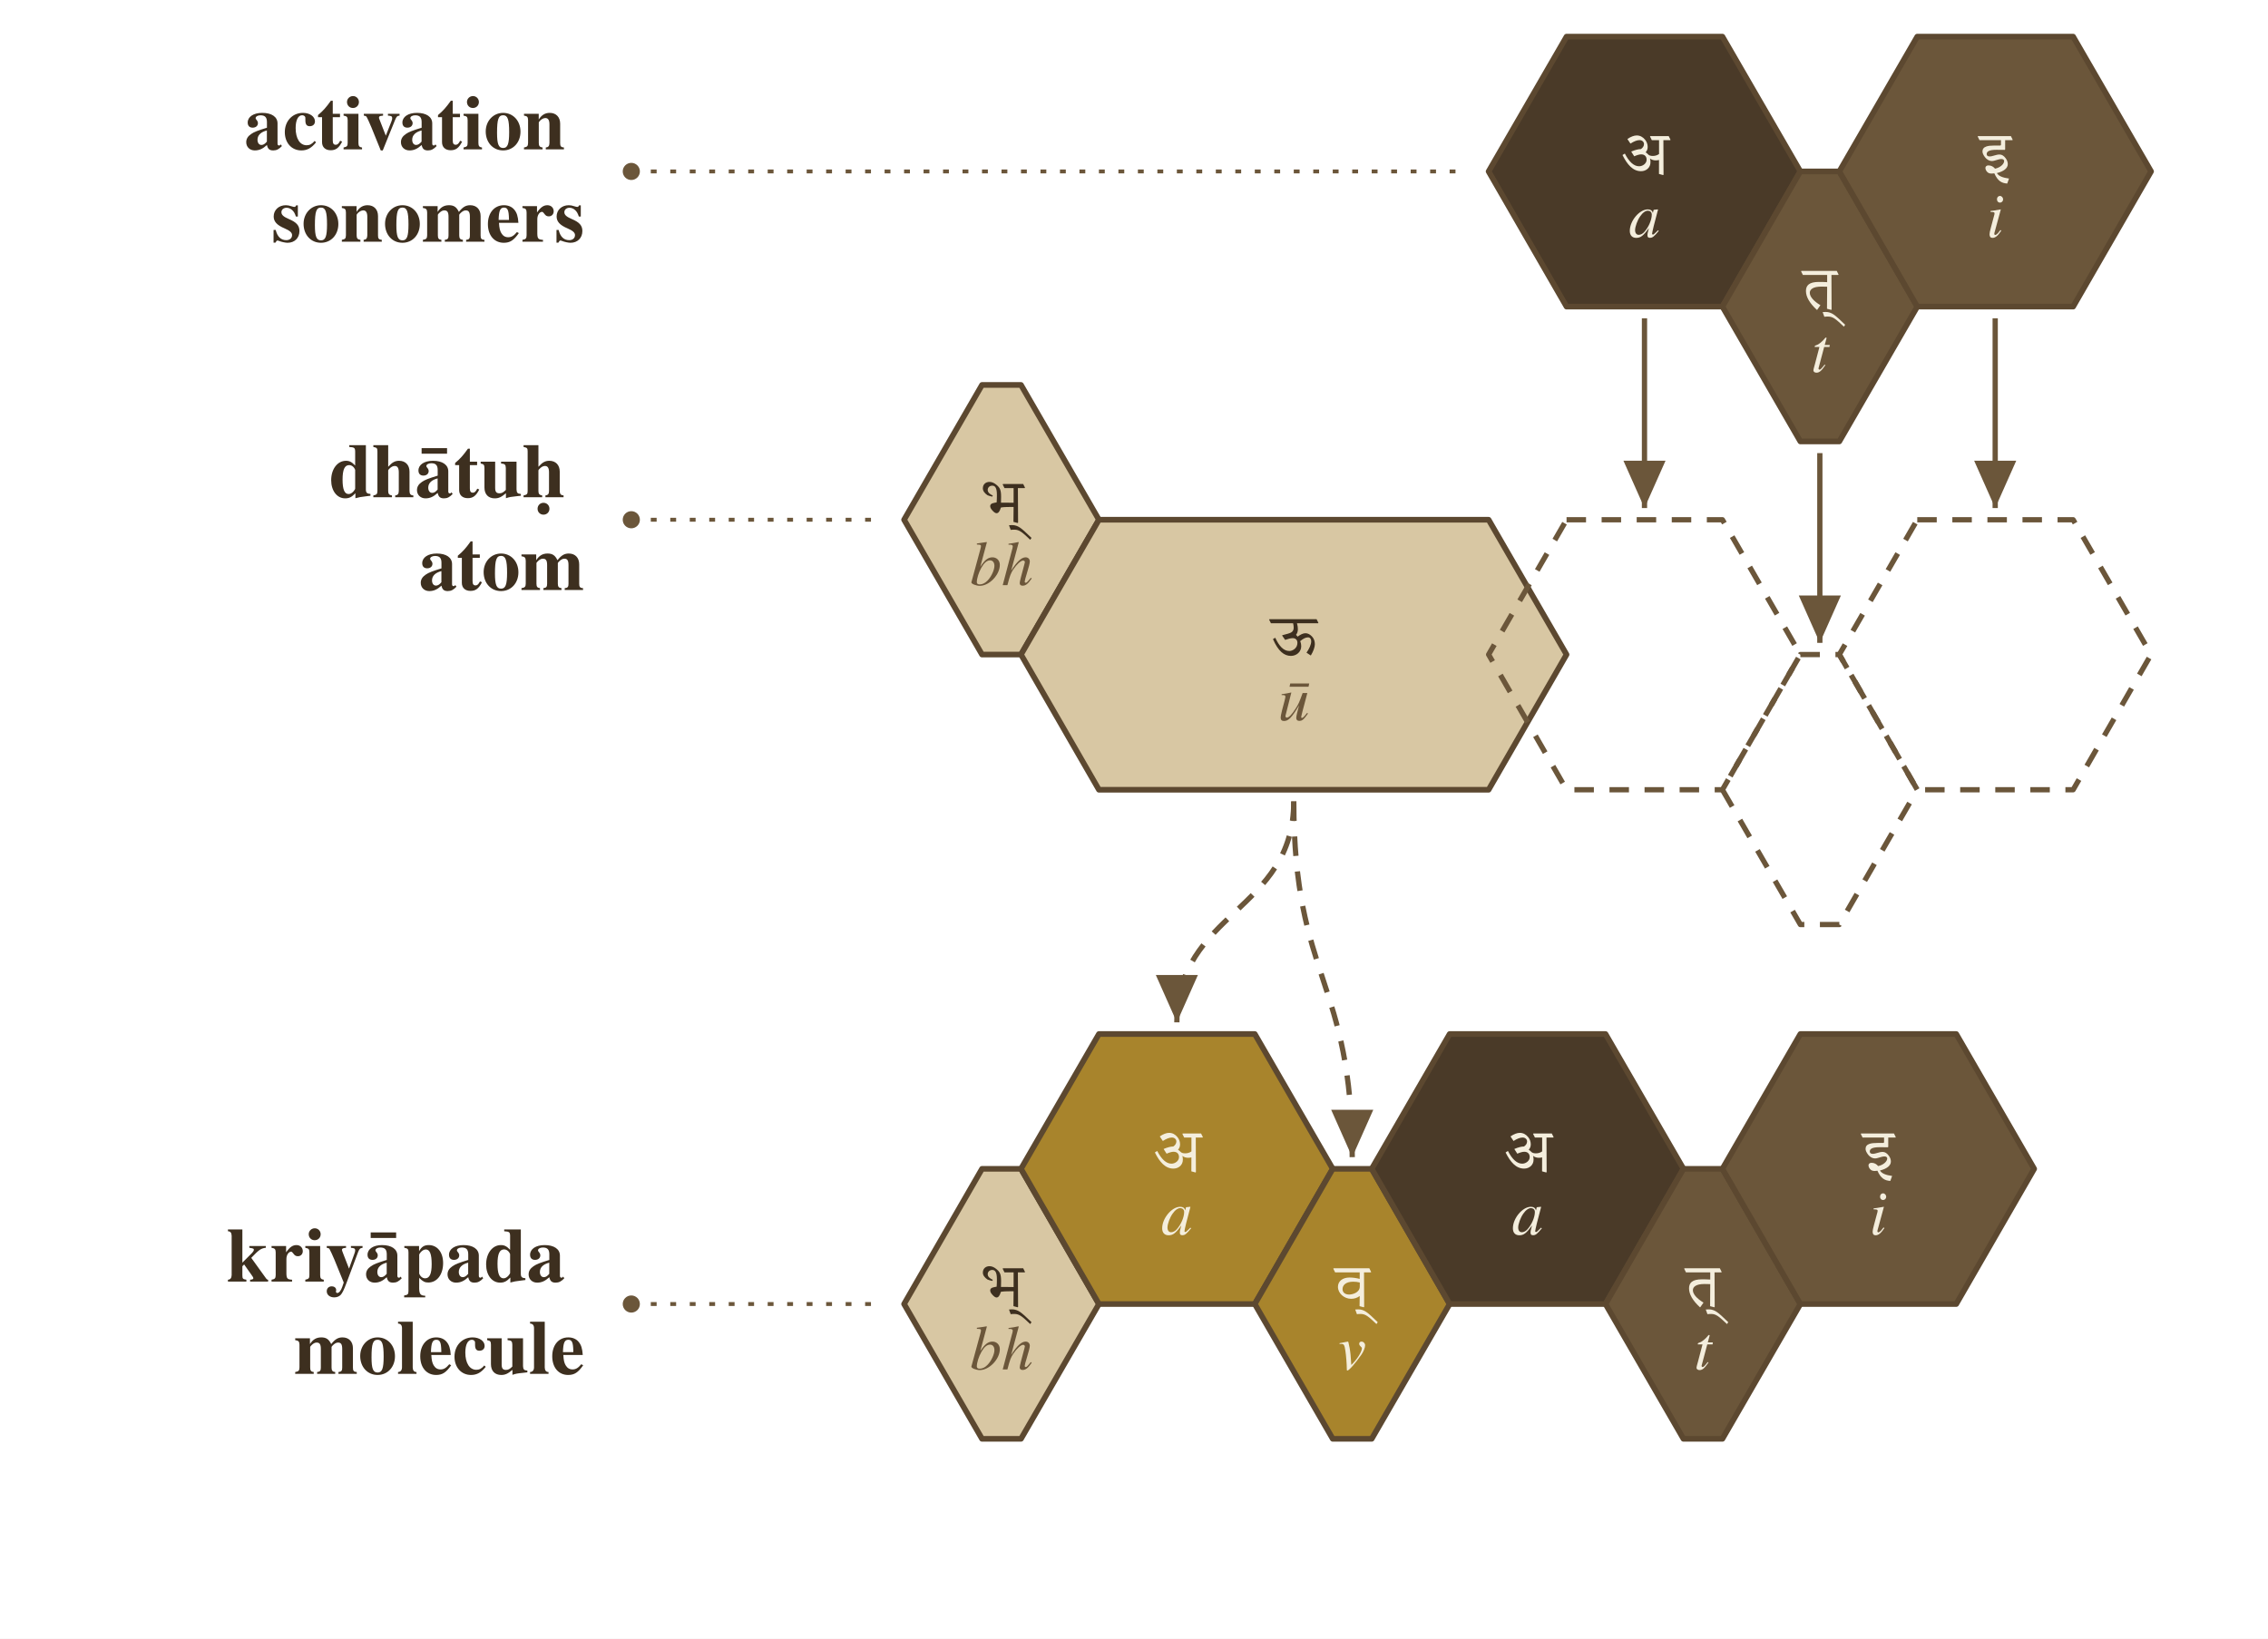
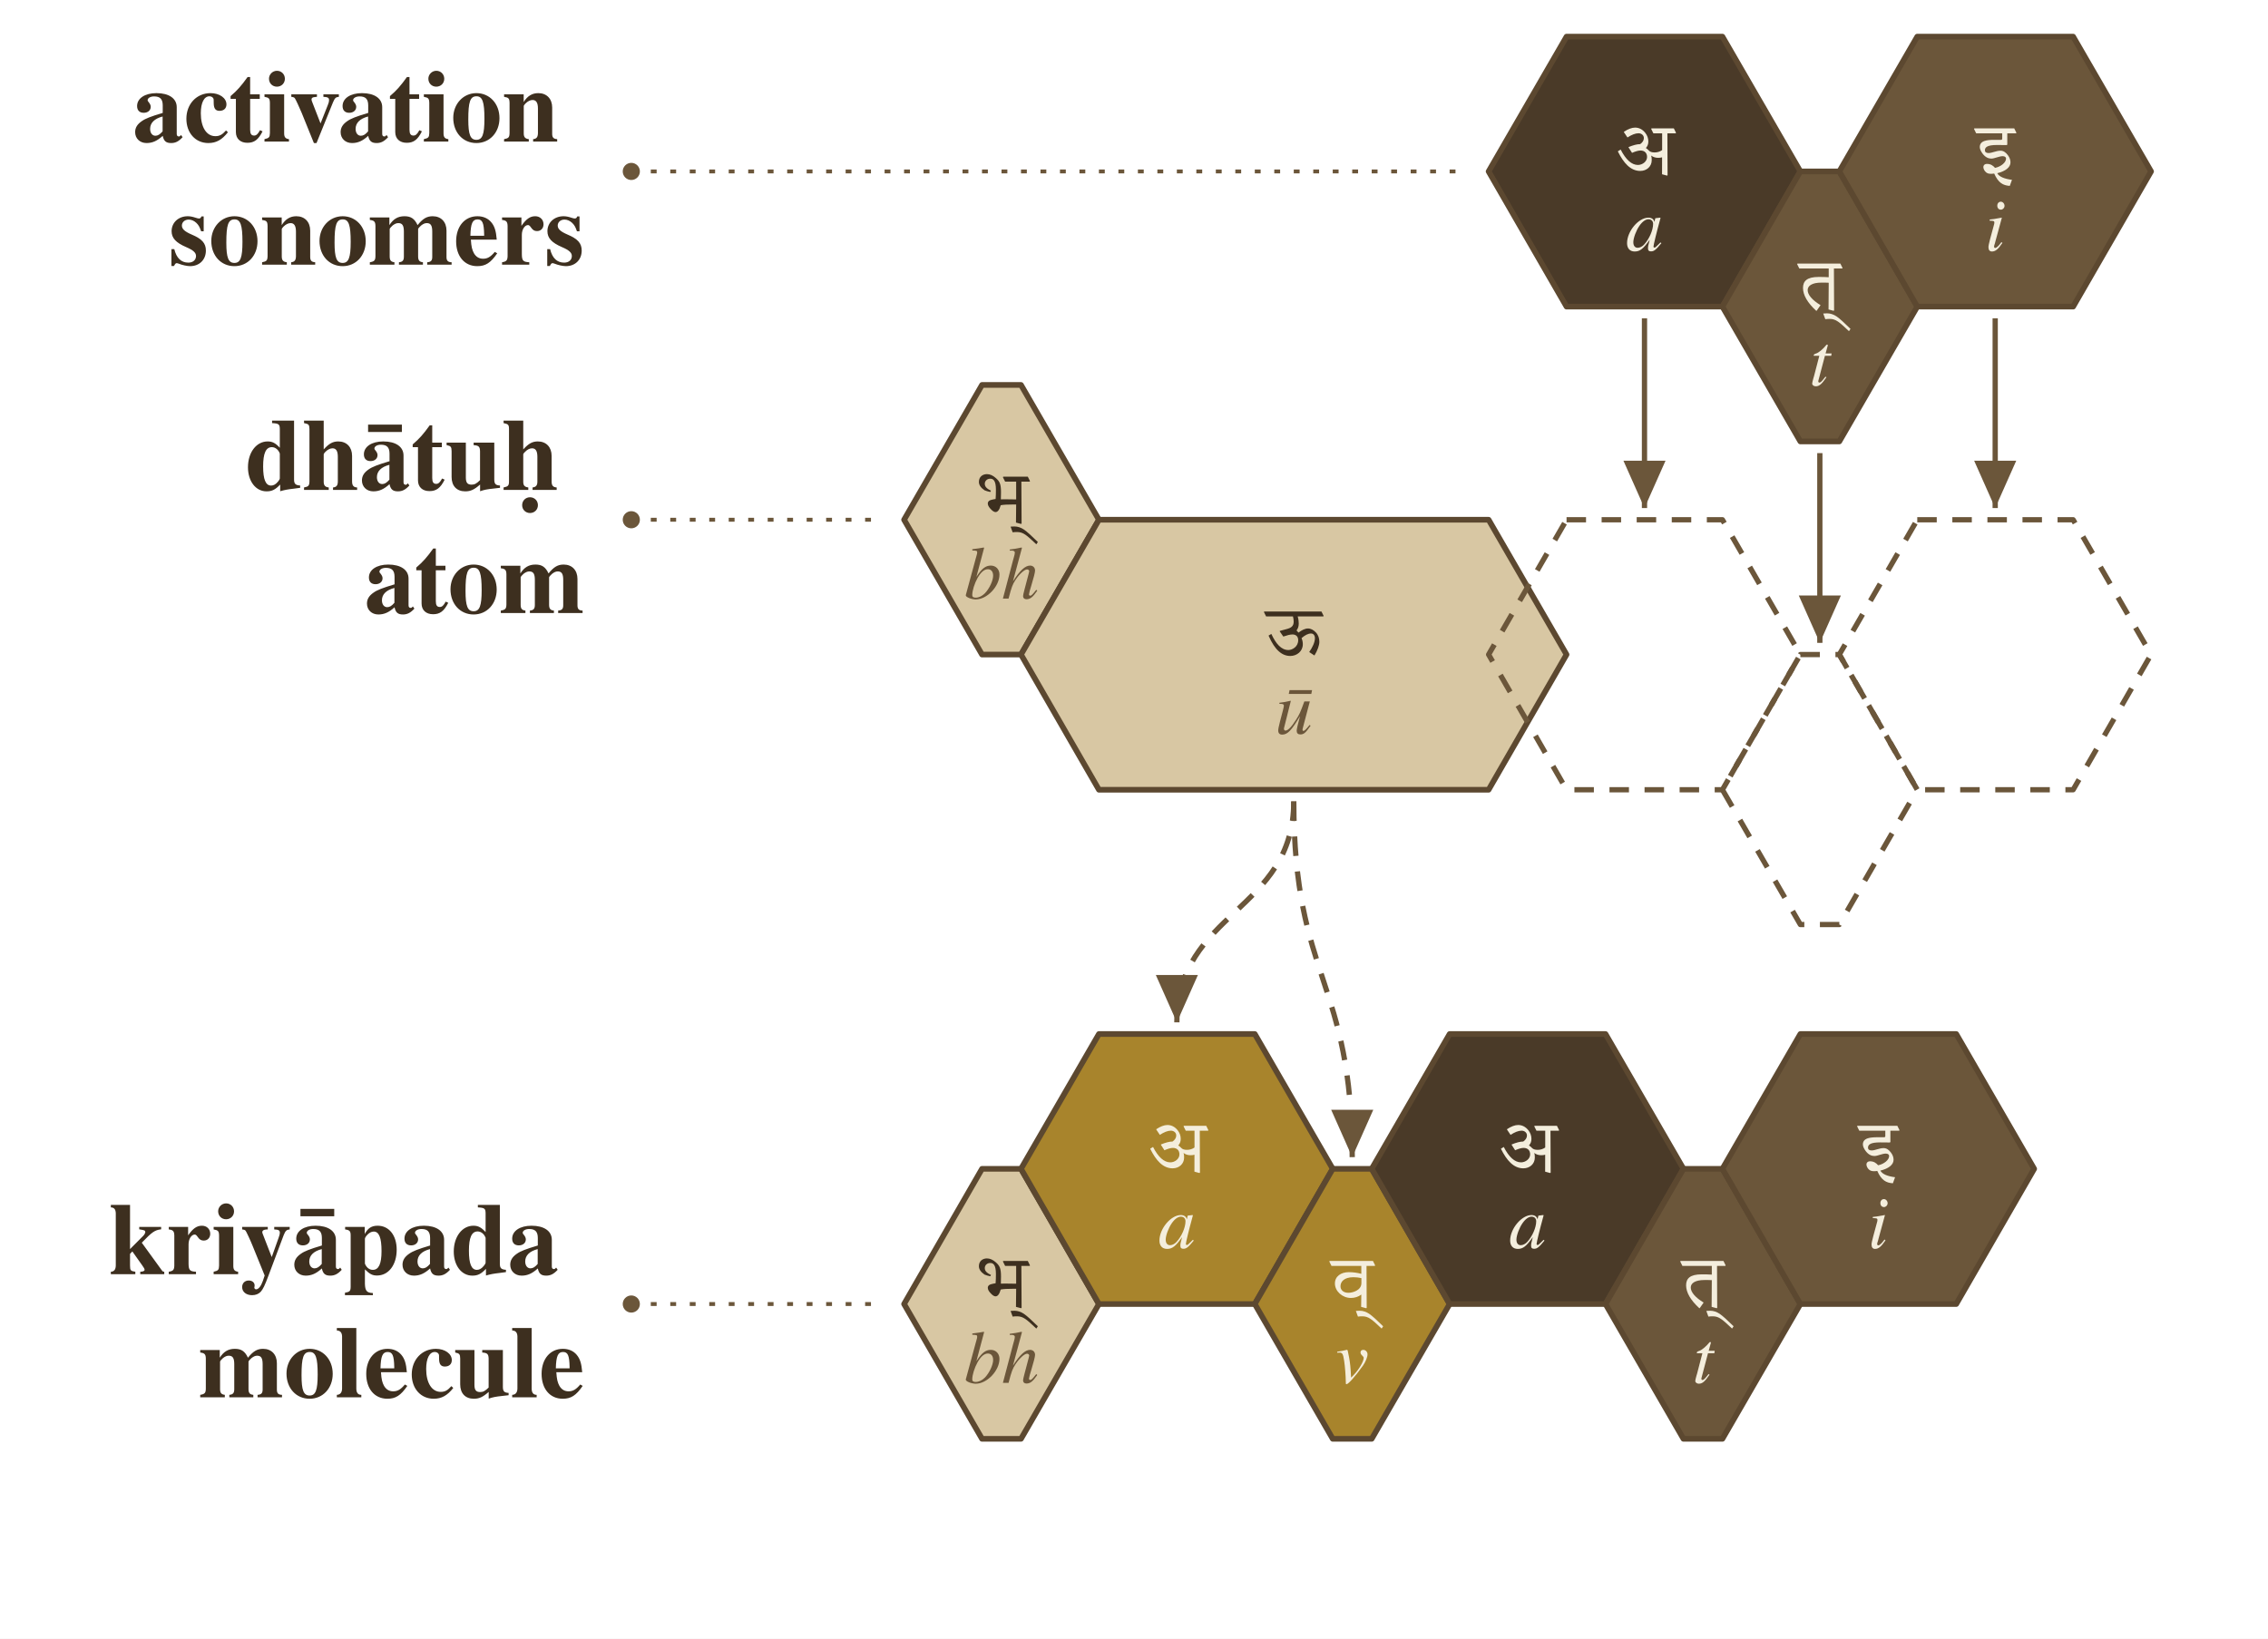
<svg xmlns="http://www.w3.org/2000/svg" viewBox="0 0 582.0 420.6" width="4.5in" height="3.252in">
  <rect x="0" y="0" width="582.0" height="420.6" fill="#ffffff" />
  <defs>
    <marker id="arrowhead" markerWidth="10" markerHeight="8" refX="9" refY="4" orient="auto" markerUnits="strokeWidth">
      <polygon points="0,0 9,4 0,8" fill="#6b563a" />
    </marker>
  </defs>
-   <text x="150.0" y="44.0" font-family="Charter, Georgia, Times, serif" font-size="19.8" font-weight="700" text-anchor="end" dominant-baseline="middle" fill="#3d2f1f">
-     <tspan x="150.0" y="32.2">activation</tspan>
-     <tspan x="150.0" y="55.9">sonomers</tspan>
+   <text x="150.0" y="44.0" font-family="Charter, Georgia, Times, serif" font-size="26.3" font-weight="700" text-anchor="end" dominant-baseline="middle" fill="#3d2f1f">
+     <tspan x="150.0" y="28.2">activation</tspan>
+     <tspan x="150.0" y="59.8">sonomers</tspan>
  </text>
-   <text x="150.0" y="133.4" font-family="Charter, Georgia, Times, serif" font-size="19.8" font-weight="700" text-anchor="end" dominant-baseline="middle" fill="#3d2f1f">
-     <tspan x="150.0" y="121.5">dhātuḥ</tspan>
-     <tspan x="150.0" y="145.3">atom</tspan>
+   <text x="150.0" y="133.4" font-family="Charter, Georgia, Times, serif" font-size="26.3" font-weight="700" text-anchor="end" dominant-baseline="middle" fill="#3d2f1f">
+     <tspan x="150.0" y="117.6">dhātuḥ</tspan>
+     <tspan x="150.0" y="149.2">atom</tspan>
  </text>
-   <text x="150.0" y="334.7" font-family="Charter, Georgia, Times, serif" font-size="19.8" font-weight="700" text-anchor="end" dominant-baseline="middle" fill="#3d2f1f">
-     <tspan x="150.0" y="322.8">kriyāpada</tspan>
-     <tspan x="150.0" y="346.5">molecule</tspan>
+   <text x="150.0" y="334.7" font-family="Charter, Georgia, Times, serif" font-size="26.3" font-weight="700" text-anchor="end" dominant-baseline="middle" fill="#3d2f1f">
+     <tspan x="150.0" y="318.9">kriyāpada</tspan>
+     <tspan x="150.0" y="350.5">molecule</tspan>
  </text>
  <circle cx="162.0" cy="44.0" r="2.2" fill="#6b563a" />
  <line x1="162.0" y1="44.0" x2="374.0" y2="44.0" stroke="#6b563a" stroke-width="1" stroke-dasharray="1.5 3.5" />
  <circle cx="162.0" cy="133.4" r="2.2" fill="#6b563a" />
  <line x1="162.0" y1="133.4" x2="224.0" y2="133.4" stroke="#6b563a" stroke-width="1" stroke-dasharray="1.5 3.5" />
  <circle cx="162.0" cy="334.7" r="2.2" fill="#6b563a" />
  <line x1="162.0" y1="334.7" x2="224.0" y2="334.7" stroke="#6b563a" stroke-width="1" stroke-dasharray="1.5 3.5" />
  <polygon points="402.0,9.4 442.0,9.4 462.0,44.0 442.0,78.7 402.0,78.7 382.0,44.0" fill="#4a3a28" stroke="#5c4830" stroke-width="1.45" stroke-linejoin="round" />
  <g fill="#f4eedd">
-     <path transform="translate(415.79,44.83) scale(0.009668,-0.009668)" d="M270 825C361 884 443 917 511 917C579 917 629 871 629 812C629 758 598 714 548 679C478 679 392 655 295 615L293 608L370 488C446 521 508 539 555 539C647 539 699 483 699 398C699 298 598 223 499 223C361 223 234 339 121 560L61 523V516C184 270 334 92 550 92C690 92 801 188 801 327C801 363 800 395 789 425L791 427C833 395 885 379 941 379C973 379 1001 382 1028 390L1027 19L1138 -11L1148 0L1144 916H1325L1333 927L1285 1024H797L789 1013L837 916H1029V548C980 513 923 497 863 497C806 497 766 510 741 536C723 555 702 575 673 594C708 632 727 677 727 736C727 807 704 870 659 927C599 1001 525 1041 436 1041C364 1041 280 1008 192 949V941Z" />
+     <path transform="translate(414.47,44.95) scale(0.011719,-0.011719)" d="M270 825C361 884 443 917 511 917C579 917 629 871 629 812C629 758 598 714 548 679C478 679 392 655 295 615L293 608L370 488C446 521 508 539 555 539C647 539 699 483 699 398C699 298 598 223 499 223C361 223 234 339 121 560L61 523V516C184 270 334 92 550 92C690 92 801 188 801 327C801 363 800 395 789 425L791 427C833 395 885 379 941 379C973 379 1001 382 1028 390L1027 19L1138 -11L1148 0L1144 916H1325L1333 927L1285 1024H797L789 1013L837 916H1029V548C980 513 923 497 863 497C806 497 766 510 741 536C723 555 702 575 673 594C708 632 727 677 727 736C727 807 704 870 659 927C599 1001 525 1041 436 1041C364 1041 280 1008 192 949V941Z" />
  </g>
-   <text x="422.0" y="56.3" font-family="Charter, Georgia, Times, serif" font-size="16.2" font-style="italic" text-anchor="middle" dominant-baseline="middle" fill="#f4eedd">a</text>
+   <text x="422.0" y="58.9" font-family="Charter, Georgia, Times, serif" font-size="19.2" font-style="italic" text-anchor="middle" dominant-baseline="middle" fill="#f4eedd">a</text>
  <polygon points="462.0,44.0 472.0,44.0 492.0,78.7 472.0,113.3 462.0,113.3 442.0,78.7" fill="#6b563a" stroke="#5c4830" stroke-width="1.45" stroke-linejoin="round" />
  <g fill="#f4eedd">
-     <path transform="translate(462.65,79.43) scale(0.009668,-0.009668)" d="M0 916H644V725C573 730 501 731 423 731C165 731 81 639 81 490C81 335 178 166 370 -10H379L465 113C284 223 183 340 183 442C183 531 266 607 489 607C543 607 595 607 644 604L640 19L752 -11L762 0L758 916H939L947 927L899 1024H-40L-48 1013Z" />
-     <path transform="translate(471.55,79.43) scale(0.009668,-0.009668)" d="M-352 -191 -350 -194C-317 -189 -286 -188 -254 -188C-117 -188 -43 -259 165 -454H170L201 -406C70 -277 -38 -178 -105 -133C-168 -91 -237 -66 -313 -66C-341 -66 -369 -67 -396 -70Z" />
+     <path transform="translate(461.73,79.65) scale(0.011719,-0.011719)" d="M0 916H644V725C573 730 501 731 423 731C165 731 81 639 81 490C81 335 178 166 370 -10H379L465 113C284 223 183 340 183 442C183 531 266 607 489 607C543 607 595 607 644 604L640 19L752 -11L762 0L758 916H939L947 927L899 1024H-40L-48 1013Z" />
+     <path transform="translate(472.51,79.65) scale(0.011719,-0.011719)" d="M-352 -191 -350 -194C-317 -189 -286 -188 -254 -188C-117 -188 -43 -259 165 -454H170L201 -406C70 -277 -38 -178 -105 -133C-168 -91 -237 -66 -313 -66C-341 -66 -369 -67 -396 -70Z" />
  </g>
-   <text x="467.0" y="90.9" font-family="Charter, Georgia, Times, serif" font-size="16.2" font-style="italic" text-anchor="middle" dominant-baseline="middle" fill="#f4eedd">t</text>
+   <text x="467.0" y="93.5" font-family="Charter, Georgia, Times, serif" font-size="19.2" font-style="italic" text-anchor="middle" dominant-baseline="middle" fill="#f4eedd">t</text>
  <polygon points="492.0,9.4 532.0,9.4 552.0,44.0 532.0,78.7 492.0,78.7 472.0,44.0" fill="#6b563a" stroke="#5c4830" stroke-width="1.45" stroke-linejoin="round" />
  <g fill="#f4eedd">
-     <path transform="translate(507.97,44.83) scale(0.009668,-0.009668)" d="M0 916H570V799C570 780 559 773 545 773H393C306 773 235 766 184 749C110 724 79 678 79 615C79 572 103 521 141 470C200 391 269 362 330 362C403 362 501 415 581 415C631 415 654 389 654 363C654 278 545 186 413 159C370 209 317 246 236 246C182 246 157 211 157 180C157 148 170 116 194 84C231 40 267 29 326 29C350 29 372 31 394 35C486 -173 591 -224 729 -235H736L784 -103C620 -82 505 -37 461 42C640 85 751 170 751 279C751 329 735 383 693 438C648 498 597 535 533 535C438 535 350 484 270 484C219 484 191 505 191 544C191 611 244 660 454 660C522 660 615 660 671 658L681 670V916H873L881 927L833 1024H-40L-48 1013Z" />
+     <path transform="translate(507.12,44.95) scale(0.011719,-0.011719)" d="M0 916H570V799C570 780 559 773 545 773H393C306 773 235 766 184 749C110 724 79 678 79 615C79 572 103 521 141 470C200 391 269 362 330 362C403 362 501 415 581 415C631 415 654 389 654 363C654 278 545 186 413 159C370 209 317 246 236 246C182 246 157 211 157 180C157 148 170 116 194 84C231 40 267 29 326 29C350 29 372 31 394 35C486 -173 591 -224 729 -235H736L784 -103C620 -82 505 -37 461 42C640 85 751 170 751 279C751 329 735 383 693 438C648 498 597 535 533 535C438 535 350 484 270 484C219 484 191 505 191 544C191 611 244 660 454 660C522 660 615 660 671 658L681 670V916H873L881 927L833 1024H-40L-48 1013Z" />
  </g>
-   <text x="512.0" y="56.3" font-family="Charter, Georgia, Times, serif" font-size="16.2" font-style="italic" text-anchor="middle" dominant-baseline="middle" fill="#f4eedd">i</text>
+   <text x="512.0" y="58.9" font-family="Charter, Georgia, Times, serif" font-size="19.2" font-style="italic" text-anchor="middle" dominant-baseline="middle" fill="#f4eedd">i</text>
  <polygon points="252.0,98.8 262.0,98.8 282.0,133.4 262.0,168.0 252.0,168.0 232.0,133.4" fill="#d8c7a3" stroke="#5c4830" stroke-width="1.45" stroke-linejoin="round" />
  <g fill="#3d2f1f">
-     <path transform="translate(251.44,134.13) scale(0.009668,-0.009668)" d="M344 718C267 754 209 798 209 868C209 929 257 980 329 980C390 980 453 947 453 738C453 664 451 600 446 536C411 530 371 523 336 512C288 496 275 464 275 438C275 406 290 371 322 334C376 270 415 249 444 249C488 249 528 290 558 399C616 411 711 415 828 415H896L892 19L1005 -11L1015 0L1010 916H1191L1199 927L1151 1024H614L606 1013L654 916H896V526C817 528 742 529 673 529C635 529 595 529 561 528C563 575 564 625 564 683C564 862 536 920 450 995C386 1051 323 1080 256 1080C160 1080 80 1020 80 910C80 838 127 779 203 726C242 710 283 698 330 689Z" />
-     <path transform="translate(262.75,134.13) scale(0.009668,-0.009668)" d="M-352 -191 -350 -194C-317 -189 -286 -188 -254 -188C-117 -188 -43 -259 165 -454H170L201 -406C70 -277 -38 -178 -105 -133C-168 -91 -237 -66 -313 -66C-341 -66 -369 -67 -396 -70Z" />
+     <path transform="translate(250.26,134.35) scale(0.011719,-0.011719)" d="M344 718C267 754 209 798 209 868C209 929 257 980 329 980C390 980 453 947 453 738C453 664 451 600 446 536C411 530 371 523 336 512C288 496 275 464 275 438C275 406 290 371 322 334C376 270 415 249 444 249C488 249 528 290 558 399C616 411 711 415 828 415H896L892 19L1005 -11L1015 0L1010 916H1191L1199 927L1151 1024H614L606 1013L654 916H896V526C817 528 742 529 673 529C635 529 595 529 561 528C563 575 564 625 564 683C564 862 536 920 450 995C386 1051 323 1080 256 1080C160 1080 80 1020 80 910C80 838 127 779 203 726C242 710 283 698 330 689Z" />
+     <path transform="translate(263.97,134.35) scale(0.011719,-0.011719)" d="M-352 -191 -350 -194C-317 -189 -286 -188 -254 -188C-117 -188 -43 -259 165 -454H170L201 -406C70 -277 -38 -178 -105 -133C-168 -91 -237 -66 -313 -66C-341 -66 -369 -67 -396 -70Z" />
  </g>
-   <text x="257.0" y="145.6" font-family="Charter, Georgia, Times, serif" font-size="16.2" font-style="italic" text-anchor="middle" dominant-baseline="middle" fill="#6b563a">bh</text>
+   <text x="257.0" y="148.2" font-family="Charter, Georgia, Times, serif" font-size="19.2" font-style="italic" text-anchor="middle" dominant-baseline="middle" fill="#6b563a">bh</text>
  <polygon points="282.0,133.4 382.0,133.4 402.0,168.0 382.0,202.7 282.0,202.7 262.0,168.0" fill="#d8c7a3" stroke="#5c4830" stroke-width="1.45" stroke-linejoin="round" />
  <g fill="#3d2f1f">
-     <path transform="translate(326.14,168.83) scale(0.009668,-0.009668)" d="M0 916H588C599 875 604 836 604 801C604 703 548 666 457 641L302 599L298 589L377 475C456 502 524 521 578 521C646 521 703 483 703 396C703 250 571 180 488 180C332 180 214 318 115 532L56 498V491C194 173 353 50 530 50C674 50 804 153 804 306C804 344 798 390 776 441C851 505 919 542 983 542C1037 542 1069 501 1069 439C1069 351 1016 238 944 136L1054 63H1060C1123 165 1166 282 1166 360C1166 437 1143 509 1090 565C1038 619 982 652 916 652C854 652 783 617 708 561C694 579 680 597 666 609C695 646 715 693 715 759C715 799 710 851 692 916H1252L1260 927L1212 1024H-40L-48 1013Z" />
+     <path transform="translate(324.90,168.95) scale(0.011719,-0.011719)" d="M0 916H588C599 875 604 836 604 801C604 703 548 666 457 641L302 599L298 589L377 475C456 502 524 521 578 521C646 521 703 483 703 396C703 250 571 180 488 180C332 180 214 318 115 532L56 498V491C194 173 353 50 530 50C674 50 804 153 804 306C804 344 798 390 776 441C851 505 919 542 983 542C1037 542 1069 501 1069 439C1069 351 1016 238 944 136L1054 63H1060C1123 165 1166 282 1166 360C1166 437 1143 509 1090 565C1038 619 982 652 916 652C854 652 783 617 708 561C694 579 680 597 666 609C695 646 715 693 715 759C715 799 710 851 692 916H1252L1260 927L1212 1024H-40L-48 1013Z" />
  </g>
-   <text x="332.0" y="180.3" font-family="Charter, Georgia, Times, serif" font-size="16.2" font-style="italic" text-anchor="middle" dominant-baseline="middle" fill="#6b563a">ū</text>
+   <text x="332.0" y="182.9" font-family="Charter, Georgia, Times, serif" font-size="19.2" font-style="italic" text-anchor="middle" dominant-baseline="middle" fill="#6b563a">ū</text>
  <polygon points="402.0,133.4 442.0,133.4 462.0,168.0 442.0,202.7 402.0,202.7 382.0,168.0" fill="none" stroke="#6b563a" stroke-width="1.35" stroke-dasharray="5 4" stroke-linejoin="round" />
  <polygon points="462.0,168.0 472.0,168.0 492.0,202.7 472.0,237.3 462.0,237.3 442.0,202.7" fill="none" stroke="#6b563a" stroke-width="1.35" stroke-dasharray="5 4" stroke-linejoin="round" />
  <polygon points="492.0,133.4 532.0,133.4 552.0,168.0 532.0,202.7 492.0,202.7 472.0,168.0" fill="none" stroke="#6b563a" stroke-width="1.35" stroke-dasharray="5 4" stroke-linejoin="round" />
  <path d="M 422.0,81.7 L 422.0,130.4" fill="none" stroke="#6b563a" stroke-width="1.35" marker-end="url(#arrowhead)" />
  <path d="M 467.0,116.3 L 467.0,165.0" fill="none" stroke="#6b563a" stroke-width="1.35" marker-end="url(#arrowhead)" />
  <path d="M 512.0,81.7 L 512.0,130.4" fill="none" stroke="#6b563a" stroke-width="1.35" marker-end="url(#arrowhead)" />
  <path d="M 332.0,205.7 C 332.0,234.0 302.0,234.0 302.0,262.4" fill="none" stroke="#6b563a" stroke-width="1.35" stroke-dasharray="5 4" marker-end="url(#arrowhead)" />
  <path d="M 332.0,205.7 C 332.0,251.4 347.0,251.4 347.0,297.0" fill="none" stroke="#6b563a" stroke-width="1.35" stroke-dasharray="5 4" marker-end="url(#arrowhead)" />
  <polygon points="252.0,300.0 262.0,300.0 282.0,334.7 262.0,369.3 252.0,369.3 232.0,334.7" fill="#d8c7a3" stroke="#5c4830" stroke-width="1.45" stroke-linejoin="round" />
  <g fill="#3d2f1f">
-     <path transform="translate(251.44,335.43) scale(0.009668,-0.009668)" d="M344 718C267 754 209 798 209 868C209 929 257 980 329 980C390 980 453 947 453 738C453 664 451 600 446 536C411 530 371 523 336 512C288 496 275 464 275 438C275 406 290 371 322 334C376 270 415 249 444 249C488 249 528 290 558 399C616 411 711 415 828 415H896L892 19L1005 -11L1015 0L1010 916H1191L1199 927L1151 1024H614L606 1013L654 916H896V526C817 528 742 529 673 529C635 529 595 529 561 528C563 575 564 625 564 683C564 862 536 920 450 995C386 1051 323 1080 256 1080C160 1080 80 1020 80 910C80 838 127 779 203 726C242 710 283 698 330 689Z" />
-     <path transform="translate(262.75,335.43) scale(0.009668,-0.009668)" d="M-352 -191 -350 -194C-317 -189 -286 -188 -254 -188C-117 -188 -43 -259 165 -454H170L201 -406C70 -277 -38 -178 -105 -133C-168 -91 -237 -66 -313 -66C-341 -66 -369 -67 -396 -70Z" />
+     <path transform="translate(250.26,335.65) scale(0.011719,-0.011719)" d="M344 718C267 754 209 798 209 868C209 929 257 980 329 980C390 980 453 947 453 738C453 664 451 600 446 536C411 530 371 523 336 512C288 496 275 464 275 438C275 406 290 371 322 334C376 270 415 249 444 249C488 249 528 290 558 399C616 411 711 415 828 415H896L892 19L1005 -11L1015 0L1010 916H1191L1199 927L1151 1024H614L606 1013L654 916H896V526C817 528 742 529 673 529C635 529 595 529 561 528C563 575 564 625 564 683C564 862 536 920 450 995C386 1051 323 1080 256 1080C160 1080 80 1020 80 910C80 838 127 779 203 726C242 710 283 698 330 689Z" />
+     <path transform="translate(263.97,335.65) scale(0.011719,-0.011719)" d="M-352 -191 -350 -194C-317 -189 -286 -188 -254 -188C-117 -188 -43 -259 165 -454H170L201 -406C70 -277 -38 -178 -105 -133C-168 -91 -237 -66 -313 -66C-341 -66 -369 -67 -396 -70Z" />
  </g>
-   <text x="257.0" y="346.9" font-family="Charter, Georgia, Times, serif" font-size="16.2" font-style="italic" text-anchor="middle" dominant-baseline="middle" fill="#6b563a">bh</text>
+   <text x="257.0" y="349.5" font-family="Charter, Georgia, Times, serif" font-size="19.2" font-style="italic" text-anchor="middle" dominant-baseline="middle" fill="#6b563a">bh</text>
  <polygon points="282.0,265.4 322.0,265.4 342.0,300.0 322.0,334.7 282.0,334.7 262.0,300.0" fill="#a8842c" stroke="#5c4830" stroke-width="1.45" stroke-linejoin="round" />
  <g fill="#f4eedd">
-     <path transform="translate(295.79,300.83) scale(0.009668,-0.009668)" d="M270 825C361 884 443 917 511 917C579 917 629 871 629 812C629 758 598 714 548 679C478 679 392 655 295 615L293 608L370 488C446 521 508 539 555 539C647 539 699 483 699 398C699 298 598 223 499 223C361 223 234 339 121 560L61 523V516C184 270 334 92 550 92C690 92 801 188 801 327C801 363 800 395 789 425L791 427C833 395 885 379 941 379C973 379 1001 382 1028 390L1027 19L1138 -11L1148 0L1144 916H1325L1333 927L1285 1024H797L789 1013L837 916H1029V548C980 513 923 497 863 497C806 497 766 510 741 536C723 555 702 575 673 594C708 632 727 677 727 736C727 807 704 870 659 927C599 1001 525 1041 436 1041C364 1041 280 1008 192 949V941Z" />
+     <path transform="translate(294.47,300.95) scale(0.011719,-0.011719)" d="M270 825C361 884 443 917 511 917C579 917 629 871 629 812C629 758 598 714 548 679C478 679 392 655 295 615L293 608L370 488C446 521 508 539 555 539C647 539 699 483 699 398C699 298 598 223 499 223C361 223 234 339 121 560L61 523V516C184 270 334 92 550 92C690 92 801 188 801 327C801 363 800 395 789 425L791 427C833 395 885 379 941 379C973 379 1001 382 1028 390L1027 19L1138 -11L1148 0L1144 916H1325L1333 927L1285 1024H797L789 1013L837 916H1029V548C980 513 923 497 863 497C806 497 766 510 741 536C723 555 702 575 673 594C708 632 727 677 727 736C727 807 704 870 659 927C599 1001 525 1041 436 1041C364 1041 280 1008 192 949V941Z" />
  </g>
-   <text x="302.0" y="312.3" font-family="Charter, Georgia, Times, serif" font-size="16.2" font-style="italic" text-anchor="middle" dominant-baseline="middle" fill="#f4eedd">a</text>
+   <text x="302.0" y="314.9" font-family="Charter, Georgia, Times, serif" font-size="19.2" font-style="italic" text-anchor="middle" dominant-baseline="middle" fill="#f4eedd">a</text>
  <polygon points="342.0,300.0 352.0,300.0 372.0,334.7 352.0,369.3 342.0,369.3 322.0,334.7" fill="#a8842c" stroke="#5c4830" stroke-width="1.45" stroke-linejoin="round" />
  <g fill="#f4eedd">
-     <path transform="translate(342.61,335.43) scale(0.009668,-0.009668)" d="M0 916H653V743C559 767 468 779 380 779C204 779 75 685 75 532C75 358 242 214 424 214C509 214 586 238 653 288L649 19L761 -11L771 0L767 916H948L956 927L908 1024H-40L-48 1013ZM655 647V540C655 375 454 327 372 327C253 327 197 394 197 470C197 567 272 668 480 668C537 668 596 662 655 647Z" />
-     <path transform="translate(351.60,335.43) scale(0.009668,-0.009668)" d="M-352 -191 -350 -194C-317 -189 -286 -188 -254 -188C-117 -188 -43 -259 165 -454H170L201 -406C70 -277 -38 -178 -105 -133C-168 -91 -237 -66 -313 -66C-341 -66 -369 -67 -396 -70Z" />
+     <path transform="translate(341.68,335.65) scale(0.011719,-0.011719)" d="M0 916H653V743C559 767 468 779 380 779C204 779 75 685 75 532C75 358 242 214 424 214C509 214 586 238 653 288L649 19L761 -11L771 0L767 916H948L956 927L908 1024H-40L-48 1013ZM655 647V540C655 375 454 327 372 327C253 327 197 394 197 470C197 567 272 668 480 668C537 668 596 662 655 647Z" />
+     <path transform="translate(352.58,335.65) scale(0.011719,-0.011719)" d="M-352 -191 -350 -194C-317 -189 -286 -188 -254 -188C-117 -188 -43 -259 165 -454H170L201 -406C70 -277 -38 -178 -105 -133C-168 -91 -237 -66 -313 -66C-341 -66 -369 -67 -396 -70Z" />
  </g>
-   <text x="347.0" y="346.9" font-family="Charter, Georgia, Times, serif" font-size="16.2" font-style="italic" text-anchor="middle" dominant-baseline="middle" fill="#f4eedd">v</text>
+   <text x="347.0" y="349.5" font-family="Charter, Georgia, Times, serif" font-size="19.2" font-style="italic" text-anchor="middle" dominant-baseline="middle" fill="#f4eedd">v</text>
  <polygon points="372.0,265.4 412.0,265.4 432.0,300.0 412.0,334.7 372.0,334.7 352.0,300.0" fill="#4a3a28" stroke="#5c4830" stroke-width="1.45" stroke-linejoin="round" />
  <g fill="#f4eedd">
-     <path transform="translate(385.79,300.83) scale(0.009668,-0.009668)" d="M270 825C361 884 443 917 511 917C579 917 629 871 629 812C629 758 598 714 548 679C478 679 392 655 295 615L293 608L370 488C446 521 508 539 555 539C647 539 699 483 699 398C699 298 598 223 499 223C361 223 234 339 121 560L61 523V516C184 270 334 92 550 92C690 92 801 188 801 327C801 363 800 395 789 425L791 427C833 395 885 379 941 379C973 379 1001 382 1028 390L1027 19L1138 -11L1148 0L1144 916H1325L1333 927L1285 1024H797L789 1013L837 916H1029V548C980 513 923 497 863 497C806 497 766 510 741 536C723 555 702 575 673 594C708 632 727 677 727 736C727 807 704 870 659 927C599 1001 525 1041 436 1041C364 1041 280 1008 192 949V941Z" />
+     <path transform="translate(384.47,300.95) scale(0.011719,-0.011719)" d="M270 825C361 884 443 917 511 917C579 917 629 871 629 812C629 758 598 714 548 679C478 679 392 655 295 615L293 608L370 488C446 521 508 539 555 539C647 539 699 483 699 398C699 298 598 223 499 223C361 223 234 339 121 560L61 523V516C184 270 334 92 550 92C690 92 801 188 801 327C801 363 800 395 789 425L791 427C833 395 885 379 941 379C973 379 1001 382 1028 390L1027 19L1138 -11L1148 0L1144 916H1325L1333 927L1285 1024H797L789 1013L837 916H1029V548C980 513 923 497 863 497C806 497 766 510 741 536C723 555 702 575 673 594C708 632 727 677 727 736C727 807 704 870 659 927C599 1001 525 1041 436 1041C364 1041 280 1008 192 949V941Z" />
  </g>
-   <text x="392.0" y="312.3" font-family="Charter, Georgia, Times, serif" font-size="16.2" font-style="italic" text-anchor="middle" dominant-baseline="middle" fill="#f4eedd">a</text>
+   <text x="392.0" y="314.9" font-family="Charter, Georgia, Times, serif" font-size="19.2" font-style="italic" text-anchor="middle" dominant-baseline="middle" fill="#f4eedd">a</text>
  <polygon points="432.0,300.0 442.0,300.0 462.0,334.7 442.0,369.3 432.0,369.3 412.0,334.7" fill="#6b563a" stroke="#5c4830" stroke-width="1.45" stroke-linejoin="round" />
  <g fill="#f4eedd">
-     <path transform="translate(432.65,335.43) scale(0.009668,-0.009668)" d="M0 916H644V725C573 730 501 731 423 731C165 731 81 639 81 490C81 335 178 166 370 -10H379L465 113C284 223 183 340 183 442C183 531 266 607 489 607C543 607 595 607 644 604L640 19L752 -11L762 0L758 916H939L947 927L899 1024H-40L-48 1013Z" />
-     <path transform="translate(441.55,335.43) scale(0.009668,-0.009668)" d="M-352 -191 -350 -194C-317 -189 -286 -188 -254 -188C-117 -188 -43 -259 165 -454H170L201 -406C70 -277 -38 -178 -105 -133C-168 -91 -237 -66 -313 -66C-341 -66 -369 -67 -396 -70Z" />
+     <path transform="translate(431.73,335.65) scale(0.011719,-0.011719)" d="M0 916H644V725C573 730 501 731 423 731C165 731 81 639 81 490C81 335 178 166 370 -10H379L465 113C284 223 183 340 183 442C183 531 266 607 489 607C543 607 595 607 644 604L640 19L752 -11L762 0L758 916H939L947 927L899 1024H-40L-48 1013Z" />
+     <path transform="translate(442.51,335.65) scale(0.011719,-0.011719)" d="M-352 -191 -350 -194C-317 -189 -286 -188 -254 -188C-117 -188 -43 -259 165 -454H170L201 -406C70 -277 -38 -178 -105 -133C-168 -91 -237 -66 -313 -66C-341 -66 -369 -67 -396 -70Z" />
  </g>
-   <text x="437.0" y="346.9" font-family="Charter, Georgia, Times, serif" font-size="16.2" font-style="italic" text-anchor="middle" dominant-baseline="middle" fill="#f4eedd">t</text>
+   <text x="437.0" y="349.5" font-family="Charter, Georgia, Times, serif" font-size="19.2" font-style="italic" text-anchor="middle" dominant-baseline="middle" fill="#f4eedd">t</text>
  <polygon points="462.0,265.4 502.0,265.4 522.0,300.0 502.0,334.7 462.0,334.7 442.0,300.0" fill="#6b563a" stroke="#5c4830" stroke-width="1.45" stroke-linejoin="round" />
  <g fill="#f4eedd">
-     <path transform="translate(477.97,300.83) scale(0.009668,-0.009668)" d="M0 916H570V799C570 780 559 773 545 773H393C306 773 235 766 184 749C110 724 79 678 79 615C79 572 103 521 141 470C200 391 269 362 330 362C403 362 501 415 581 415C631 415 654 389 654 363C654 278 545 186 413 159C370 209 317 246 236 246C182 246 157 211 157 180C157 148 170 116 194 84C231 40 267 29 326 29C350 29 372 31 394 35C486 -173 591 -224 729 -235H736L784 -103C620 -82 505 -37 461 42C640 85 751 170 751 279C751 329 735 383 693 438C648 498 597 535 533 535C438 535 350 484 270 484C219 484 191 505 191 544C191 611 244 660 454 660C522 660 615 660 671 658L681 670V916H873L881 927L833 1024H-40L-48 1013Z" />
+     <path transform="translate(477.12,300.95) scale(0.011719,-0.011719)" d="M0 916H570V799C570 780 559 773 545 773H393C306 773 235 766 184 749C110 724 79 678 79 615C79 572 103 521 141 470C200 391 269 362 330 362C403 362 501 415 581 415C631 415 654 389 654 363C654 278 545 186 413 159C370 209 317 246 236 246C182 246 157 211 157 180C157 148 170 116 194 84C231 40 267 29 326 29C350 29 372 31 394 35C486 -173 591 -224 729 -235H736L784 -103C620 -82 505 -37 461 42C640 85 751 170 751 279C751 329 735 383 693 438C648 498 597 535 533 535C438 535 350 484 270 484C219 484 191 505 191 544C191 611 244 660 454 660C522 660 615 660 671 658L681 670V916H873L881 927L833 1024H-40L-48 1013Z" />
  </g>
-   <text x="482.0" y="312.3" font-family="Charter, Georgia, Times, serif" font-size="16.2" font-style="italic" text-anchor="middle" dominant-baseline="middle" fill="#f4eedd">i</text>
+   <text x="482.0" y="314.9" font-family="Charter, Georgia, Times, serif" font-size="19.2" font-style="italic" text-anchor="middle" dominant-baseline="middle" fill="#f4eedd">i</text>
</svg>
